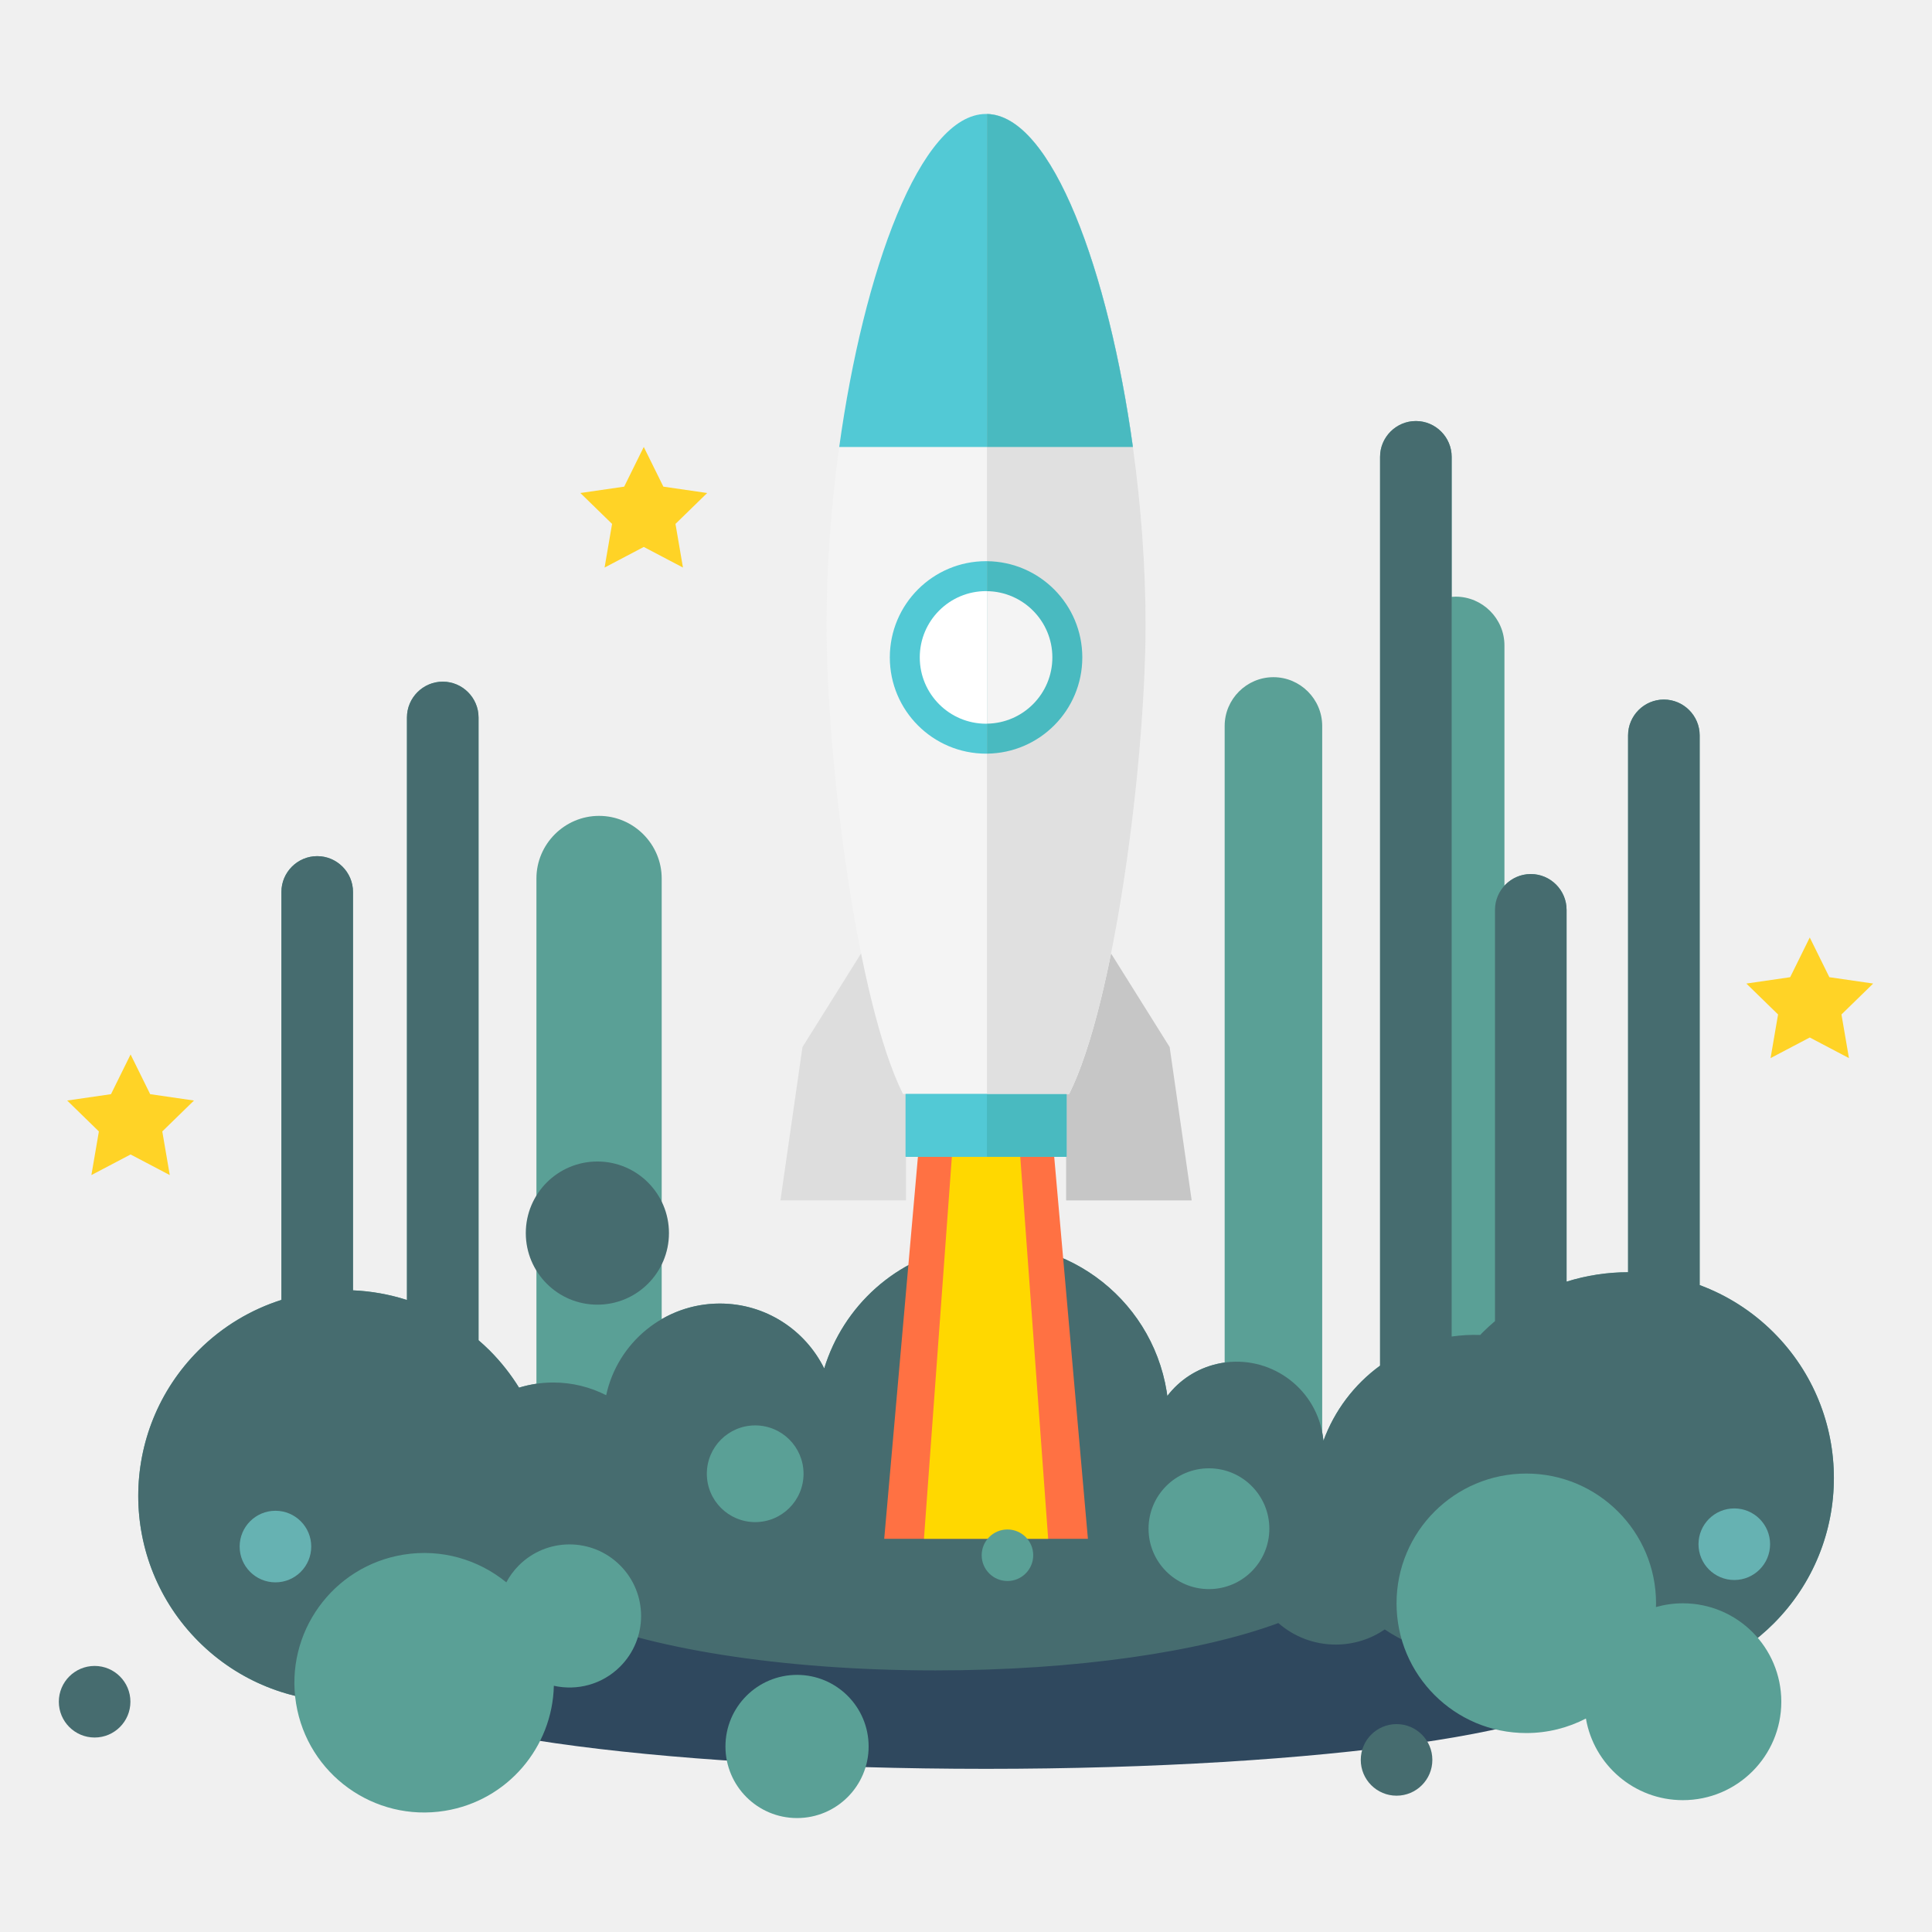
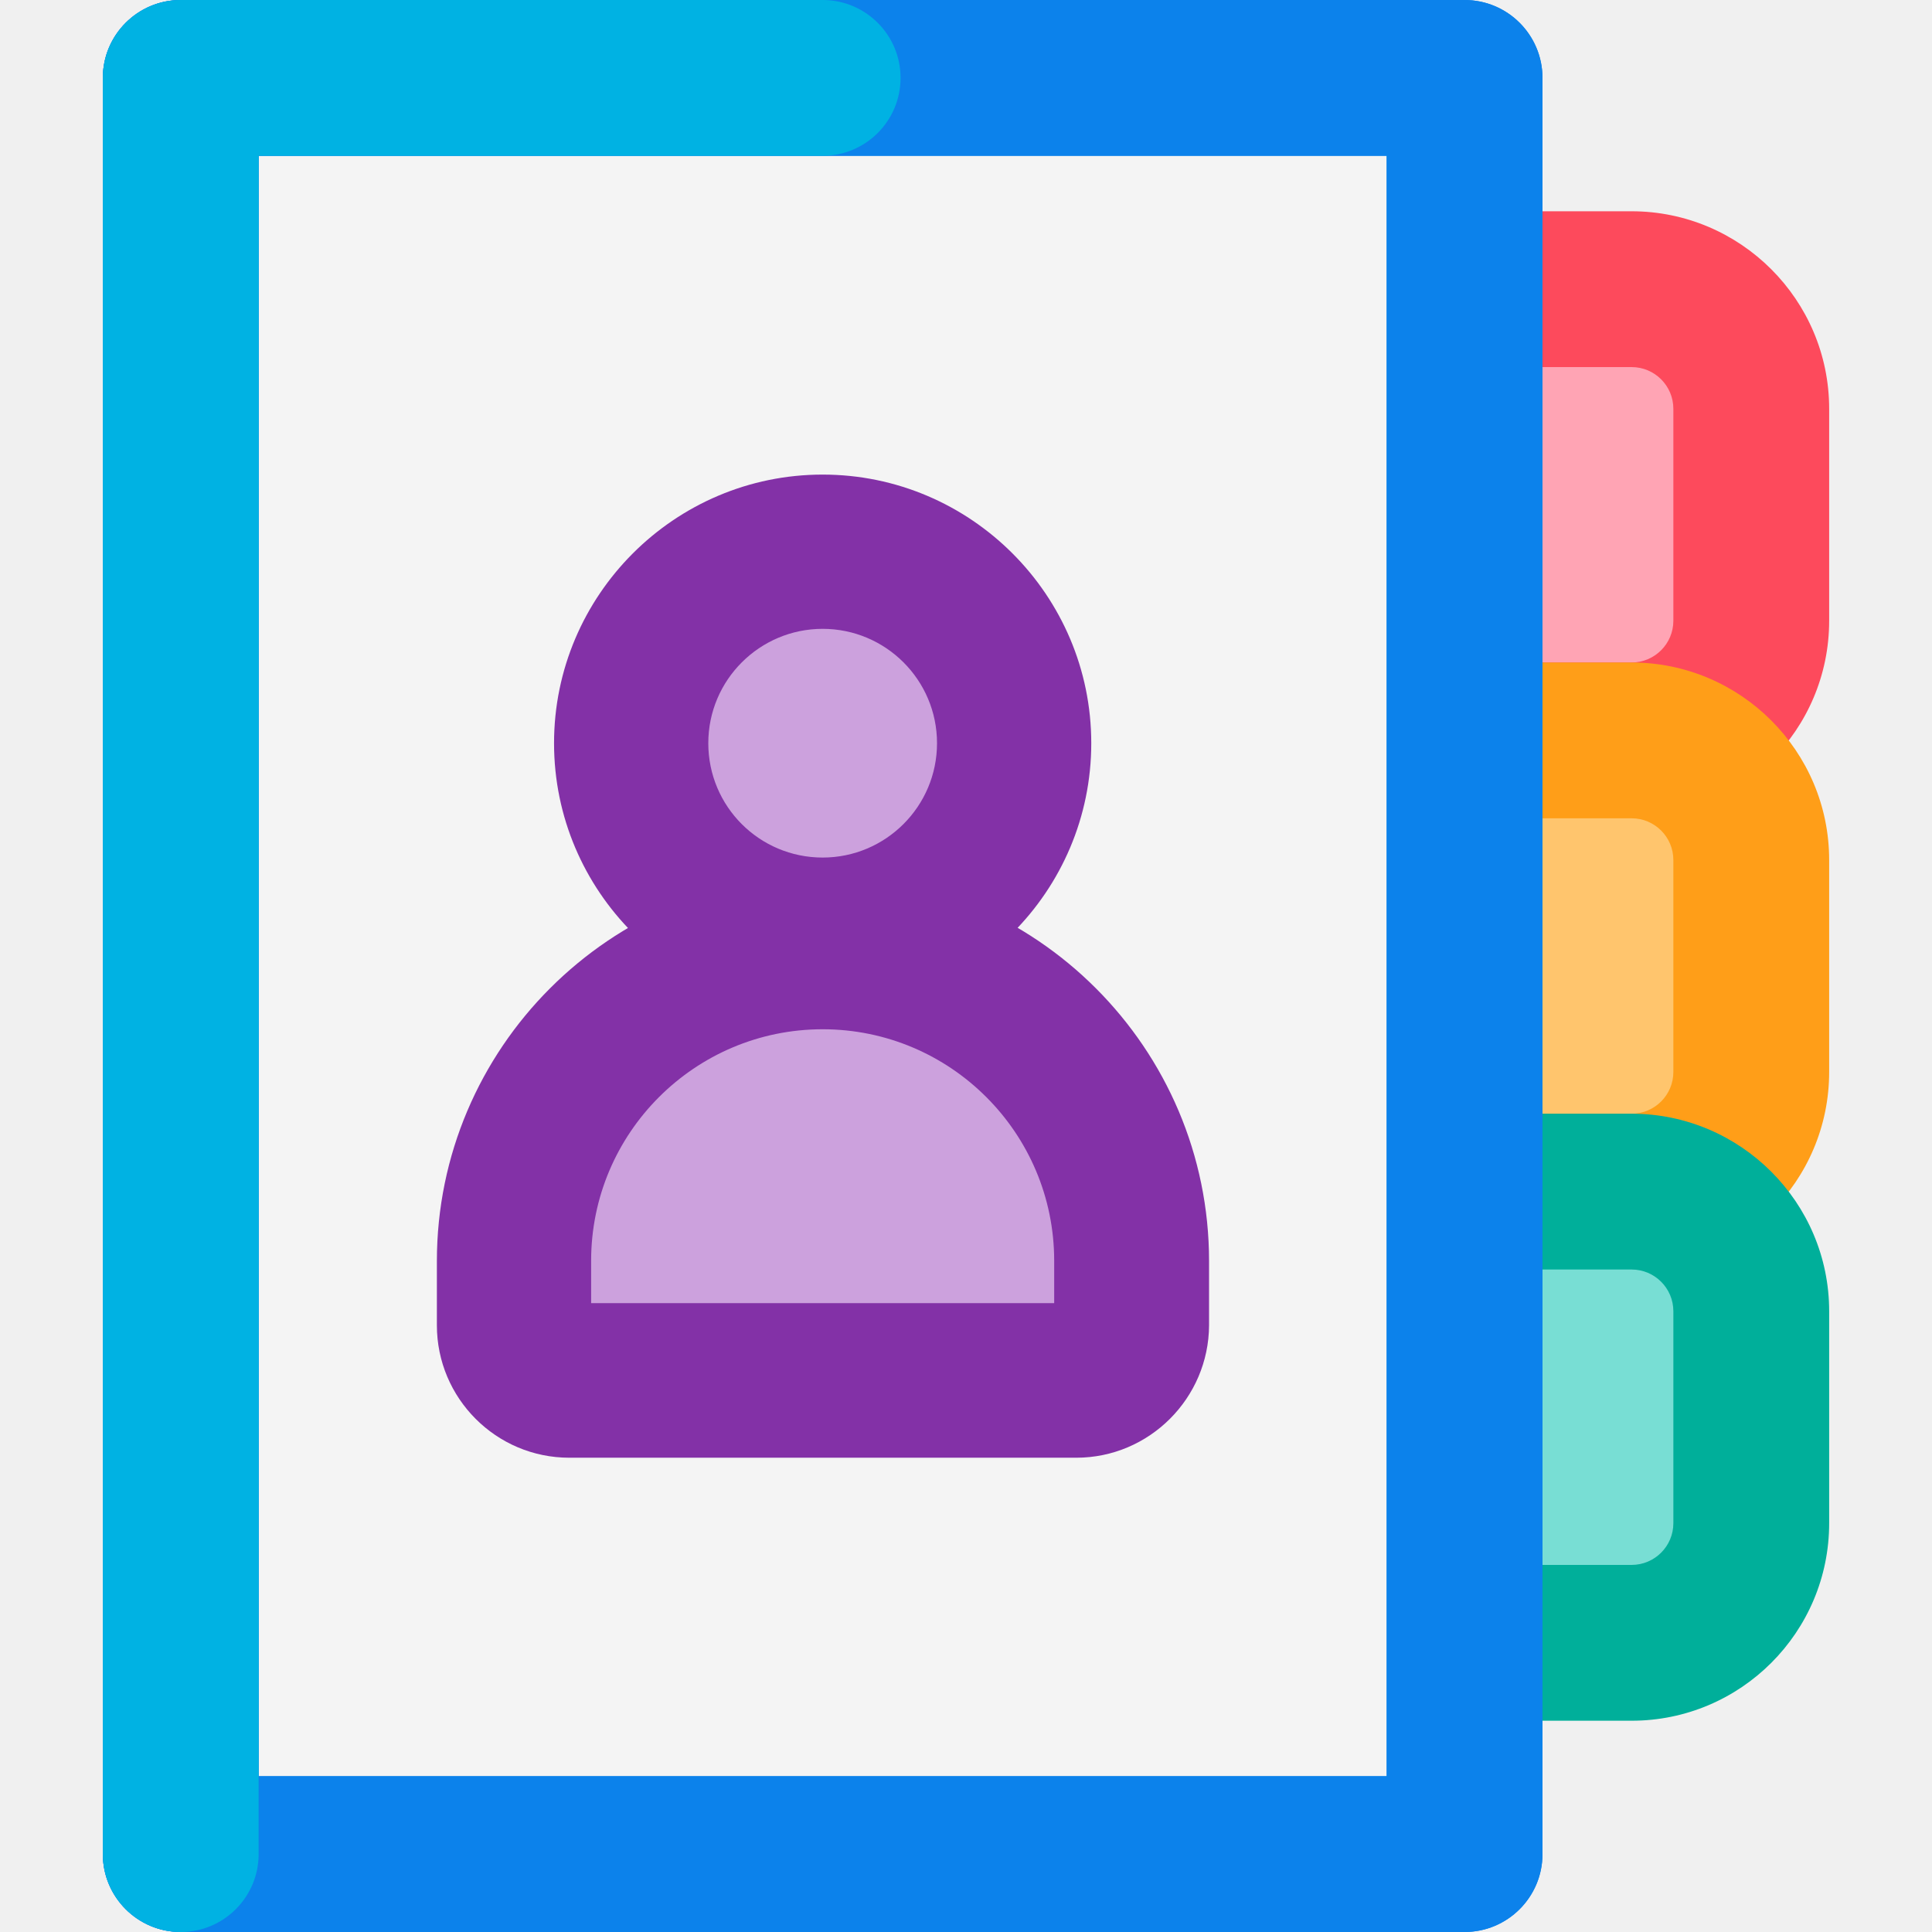
- <svg xmlns="http://www.w3.org/2000/svg" enable-background="new 0 0 512 512" height="512px" id="starship" version="1.1" viewBox="0 0 512 512" width="512px" xml:space="preserve">
-   <path d="M470.023,353.127c-5.742-5.741-12.449-9.92-19.596-12.566V194.875c0-5.216-4.268-9.485-9.484-9.485  s-9.486,4.269-9.486,9.485v142.278c-5.502,0-11,0.842-16.299,2.496v-98.533c0-5.217-4.27-9.485-9.486-9.485  c-2.758,0-5.242,1.2-6.979,3.095v-63.682c0-7.108-5.816-12.924-12.924-12.924c-0.359,0-0.715,0.025-1.066,0.055v-37.109  c0-5.217-4.27-9.485-9.486-9.485s-9.484,4.269-9.484,9.485v240.848c-6.881,5.009-12.104,11.963-15.006,19.898  c-0.072-0.74-0.188-1.484-0.33-2.229V192.385c0-7.108-5.816-12.924-12.924-12.924s-12.924,5.815-12.924,12.924v168.704  c-0.643,0.089-1.287,0.2-1.932,0.346c-5.502,1.243-10.096,4.354-13.27,8.511c-0.053-0.382-0.094-0.763-0.156-1.146  c-4.131-25.458-28.119-42.746-53.577-38.615c-18.157,2.946-32.151,15.996-37.19,32.473c-5.03-10.191-15.521-17.203-27.655-17.203  c-5.616,0-10.879,1.505-15.413,4.13V232.815c0-9.129-7.47-16.599-16.599-16.599c-9.13,0-16.599,7.47-16.599,16.599v133.894  c-1.577,0.23-3.117,0.574-4.607,1.032c-2.174-3.507-4.767-6.827-7.811-9.871c-0.946-0.946-1.928-1.836-2.924-2.698v-165.04  c0-5.217-4.269-9.485-9.485-9.485s-9.485,4.269-9.485,9.485v154.379c-4.653-1.49-9.463-2.35-14.299-2.559v-105.58  c0-5.217-4.269-9.485-9.485-9.485s-9.485,4.269-9.485,9.485v108.115c-8.033,2.56-15.594,7.011-21.966,13.383  c-21.299,21.3-21.299,55.832,0,77.131c21.299,21.3,55.832,21.3,77.131,0c2.674-2.674,5.011-5.557,7.014-8.596  c3.103,1.05,6.423,1.628,9.881,1.628c0.046,0,0.091-0.005,0.138-0.006c3.028,3.172,7.281,5.164,11.984,5.164  c1.737,0,3.413-0.274,4.99-0.775c20.67,6.297,50.687,10.26,84.095,10.26c37.3,0,70.37-4.939,90.929-12.553  c4.063,3.549,9.377,5.704,15.195,5.704c4.824,0,9.301-1.478,13.006-4.004c9.119,6.147,20.592,8.794,32.229,6.467  c0.959-0.192,1.9-0.425,2.83-0.678c21.113,13.558,49.523,11.114,67.992-7.354C491.322,408.959,491.322,374.427,470.023,353.127z" fill="#5AA096" />
-   <ellipse cx="261.316" cy="445.641" fill="#2F485E" rx="161.248" ry="23.12" />
-   <path d="M470.023,353.127c-5.742-5.741-12.449-9.92-19.596-12.566V194.875c0-5.216-4.268-9.485-9.484-9.485  s-9.486,4.269-9.486,9.485v142.278c-5.502,0-11,0.842-16.299,2.496v-98.533c0-5.217-4.27-9.485-9.486-9.485  c-5.215,0-9.484,4.269-9.484,9.485V350.11c-1.127,0.958-2.232,1.953-3.295,3.017c-0.215,0.214-0.412,0.438-0.621,0.653  c-2.494-0.083-5.023,0.044-7.568,0.415V121.064c0-5.217-4.27-9.485-9.486-9.485s-9.484,4.269-9.484,9.485v240.848  c-6.881,5.009-12.104,11.963-15.006,19.898c-0.094-0.97-0.242-1.943-0.461-2.92c-2.814-12.455-15.193-20.271-27.648-17.456  c-5.502,1.243-10.096,4.354-13.27,8.511c-0.053-0.382-0.094-0.763-0.156-1.146c-4.131-25.458-28.119-42.746-53.577-38.615  c-18.157,2.946-32.151,15.996-37.19,32.473c-5.03-10.191-15.521-17.203-27.655-17.203c-14.783,0-27.13,10.408-30.127,24.295  c-4.204-2.148-8.961-3.369-14.007-3.369c-3.162,0-6.212,0.479-9.084,1.362c-2.174-3.507-4.767-6.827-7.811-9.871  c-0.946-0.946-1.928-1.836-2.924-2.698v-165.04c0-5.217-4.269-9.485-9.485-9.485s-9.485,4.269-9.485,9.485v154.379  c-4.653-1.49-9.463-2.35-14.299-2.559v-105.58c0-5.217-4.269-9.485-9.485-9.485s-9.485,4.269-9.485,9.485v108.115  c-8.033,2.56-15.594,7.011-21.966,13.383c-21.299,21.3-21.299,55.832,0,77.131c21.299,21.3,55.832,21.3,77.131,0  c2.674-2.674,5.011-5.557,7.014-8.596c3.103,1.05,6.423,1.628,9.881,1.628c1.493,0,2.958-0.112,4.395-0.317  c19.747,8.964,55.713,14.96,96.813,14.96c37.3,0,70.37-4.939,90.929-12.553c4.063,3.549,9.377,5.704,15.195,5.704  c4.824,0,9.301-1.478,13.006-4.004c9.119,6.147,20.592,8.794,32.229,6.467c0.959-0.192,1.9-0.425,2.83-0.678  c21.113,13.558,49.523,11.114,67.992-7.354C491.322,408.959,491.322,374.427,470.023,353.127z" fill="#466C6F" />
-   <polygon fill="#FF7143" points="279.375,306.554 243.26,306.554 234.326,407.803 288.307,407.803 " />
-   <polygon fill="#FFD800" points="252.254,306.554 244.857,407.803 277.775,407.803 270.379,306.554 " />
-   <rect fill="#52C9D5" height="16.64" width="42.683" x="239.976" y="289.914" />
-   <rect fill="#52C9D5" height="16.64" width="42.683" x="239.976" y="289.914" />
-   <polygon fill="#DDDDDD" points="240.101,318.129 206.822,318.129 212.664,277.477 230.696,248.678 240.101,248.678 " />
-   <polygon fill="#C6C6C6" points="282.533,318.129 315.811,318.129 309.969,277.477 291.938,248.678 282.533,248.678 " />
-   <path d="M261.361,30.2v-0.003c-0.016,0-0.029,0.001-0.045,0.001s-0.029-0.001-0.045-0.001V30.2  c-23.332,0.09-42.231,74.63-42.231,135.282c0,36.209,8.134,100.243,20.256,124.432c0,0,20.469,0,21.975,0c0.053,0,0.086,0,0.09,0  c1.506,0,21.975,0,21.975,0c12.123-24.189,20.258-88.223,20.258-124.432C303.594,104.83,284.693,30.29,261.361,30.2z" fill="#F4F4F4" />
-   <circle cx="261.317" cy="174.222" fill="#52C9D5" r="25.506" />
-   <circle cx="261.316" cy="174.222" fill="#FFFFFF" r="17.57" />
-   <rect fill="#52C9D5" height="16.64" width="42.683" x="239.976" y="289.914" />
-   <path d="M261.316,30.199c-0.016,0-0.029-0.001-0.045-0.001V30.2c-17.46,0.067-32.437,41.827-38.87,88.258h77.829  c-6.432-46.432-21.408-88.191-38.869-88.258v-0.003C261.346,30.197,261.332,30.199,261.316,30.199z" fill="#52C9D5" />
-   <rect fill="#49BAC0" height="16.64" width="21.107" x="261.551" y="289.914" />
-   <path d="M261.551,30.21v259.704c2.533,0,21.785,0,21.785,0c12.123-24.189,20.258-88.223,20.258-124.432  C303.594,104.994,284.795,30.7,261.551,30.21z" fill="#E0E0E0" />
-   <path d="M261.551,148.723v50.999c13.977-0.126,25.271-11.492,25.271-25.5  C286.822,160.214,275.527,148.849,261.551,148.723z" fill="#49BAC0" />
-   <path d="M261.551,156.663v35.117c9.594-0.126,17.336-7.934,17.336-17.559S271.145,156.79,261.551,156.663z" fill="#F4F4F4" />
-   <path d="M261.551,118.458h38.68c-6.41-46.265-21.301-87.885-38.68-88.251V118.458z" fill="#49BAC0" />
-   <circle cx="25.076" cy="450.976" fill="#466C6F" r="9.485" />
-   <circle cx="158.312" cy="326.781" fill="#466C6F" r="18.97" />
-   <circle cx="370.102" cy="466.39" fill="#466C6F" r="9.485" />
-   <circle cx="200.134" cy="390.561" fill="#5AA096" r="12.814" />
-   <circle cx="266.986" cy="412.156" fill="#5AA096" r="6.828" />
-   <circle cx="72.994" cy="409.854" fill="#66B2B2" r="9.485" />
-   <circle cx="459.606" cy="409.232" fill="#66B2B2" r="9.486" />
-   <circle cx="320.383" cy="405.124" fill="#5AA096" r="16.006" />
-   <path d="M445.982,424.892c-2.477,0-4.869,0.353-7.139,0.997c0.01-0.332,0.025-0.662,0.025-0.997  c0-18.99-15.395-34.384-34.385-34.384c-18.988,0-34.383,15.394-34.383,34.384c0,18.989,15.395,34.384,34.383,34.384  c5.699,0,11.068-1.395,15.801-3.848c2.113,12.283,12.811,21.633,25.697,21.633c14.406,0,26.084-11.679,26.084-26.085  S460.389,424.892,445.982,424.892z" fill="#5AA096" />
-   <circle cx="211.224" cy="462.832" fill="#5AA096" r="18.971" />
-   <path d="M164.339,414.839c-7.408-7.408-19.419-7.408-26.828,0c-1.363,1.364-2.471,2.885-3.333,4.503  c-7.359-6.02-17.16-8.981-27.282-7.339c-18.745,3.042-31.474,20.704-28.432,39.448c3.042,18.744,20.703,31.474,39.448,28.432  c16.619-2.697,28.5-16.889,28.863-33.135c6.126,1.368,12.797-0.313,17.564-5.081C171.748,434.259,171.748,422.248,164.339,414.839z" fill="#5AA096" />
-   <polygon fill="#FFD326" points="170.606,118.445 175.799,128.966 187.409,130.653 179.008,138.842 180.991,150.406 170.606,144.946   160.221,150.406 162.205,138.842 153.803,130.653 165.414,128.966 " />
-   <polygon fill="#FFD326" points="479.605,248.445 484.799,258.966 496.408,260.652 488.008,268.842 489.99,280.406 479.605,274.946   469.221,280.406 471.205,268.842 462.803,260.652 474.414,258.966 " />
-   <polygon fill="#FFD326" points="34.606,279.445 39.799,289.966 51.409,291.652 43.008,299.842 44.991,311.406 34.606,305.946   24.221,311.406 26.205,299.842 17.803,291.652 29.414,289.966 " />
+ <svg xmlns="http://www.w3.org/2000/svg" id="Layer_1" style="enable-background:new 0 0 62 62;" version="1.1" viewBox="0 0 62 62" xml:space="preserve">
+   <style type="text/css">
+ 	.st0{fill:#5FD2FF;}
+ 	.st1{fill:#FFFFFF;}
+ 	.st2{fill:#0082ED;}
+ 	.st3{fill:#2BA8FC;}
+ 	.st4{fill:#CECECE;}
+ 	.st5{fill:#F92B75;}
+ 	.st6{fill:#3BB0FF;}
+ 	.st7{fill:#CE004F;}
+ 	.st8{fill:none;stroke:#ED0C68;stroke-width:5;stroke-linecap:round;stroke-linejoin:round;stroke-miterlimit:10;}
+ 	.st9{fill:#ED0C68;}
+ 	.st10{fill:#78DED4;}
+ 	.st11{fill:#1E5363;}
+ 	.st12{fill:#54C8E8;}
+ 	.st13{fill:#F4F4F4;}
+ 	.st14{fill:#0C82EB;}
+ 	.st15{fill:#00B2E3;}
+ 	.st16{fill:#68A2B9;}
+ 	.st17{fill:#A2C5D3;}
+ 	.st18{fill:#76777A;}
+ 	.st19{fill:#A7A8A9;}
+ 	.st20{fill:#D6D6D6;}
+ 	.st21{fill:none;stroke:#F92B75;stroke-width:5;stroke-linecap:round;stroke-linejoin:round;stroke-miterlimit:10;}
+ 	.st22{fill:#FD4A5C;}
+ 	.st23{fill:#FF8E9F;}
+ 	.st24{fill:none;stroke:#F458A3;stroke-width:5;stroke-linecap:round;stroke-linejoin:round;stroke-miterlimit:10;}
+ 	.st25{fill:#FFB259;}
+ 	.st26{fill:#F32735;}
+ 	.st27{fill:#FF9E18;}
+ 	.st28{fill:#FFC27A;}
+ 	.st29{fill:#FFC56D;}
+ 	.st30{fill:none;stroke:#FD4A5C;stroke-width:5;stroke-linecap:round;stroke-linejoin:round;stroke-miterlimit:10;}
+ 	.st31{fill:#0069A7;}
+ 	.st32{fill:#D8D8D8;}
+ 	.st33{fill:#8CB7C9;}
+ 	.st34{fill:#65BAAF;}
+ 	.st35{fill:#00AF9A;}
+ 	.st36{fill:#00C4B3;}
+ 	.st37{fill:#19D3C5;}
+ 	.st38{fill:none;stroke:#54C8E8;stroke-width:5;stroke-linecap:round;stroke-linejoin:round;stroke-miterlimit:10;}
+ 	.st39{fill:#8331A7;}
+ 	.st40{fill:#009383;}
+ 	.st41{fill:#98989A;}
+ 	.st42{fill:#636569;}
+ 	.st43{fill:#898A8D;}
+ 	.st44{fill:#FFB548;}
+ 	.st45{fill:none;stroke:#FFB548;stroke-width:5;stroke-linecap:round;stroke-linejoin:round;stroke-miterlimit:10;}
+ 	.st46{fill:#ED40A9;}
+ 	.st47{fill:#CB007B;}
+ 	.st48{fill:#E50695;}
+ 	.st49{fill:#D7282F;}
+ 	.st50{fill:#E5E5E5;}
+ 	.st51{fill:#FFA4B4;}
+ 	.st52{fill:#F6A7D7;}
+ 	.st53{fill:#F478C4;}
+ 	.st54{fill:#E0C7E6;}
+ 	.st55{fill:#B980D0;}
+ 	.st56{fill:#D9B7E2;}
+ 	.st57{fill:#BADF93;}
+ 	.st58{fill:#4C9C2E;}
+ 	.st59{fill:#3DAE2B;}
+ 	.st60{fill:#AADA91;}
+ 	.st61{fill:#6ABF4B;}
+ 	.st62{fill:#EFB8A9;}
+ 	.st63{fill:#FECB8B;}
+ 	.st64{fill:#BDE8EF;}
+ 	.st65{fill:#CCA1DD;}
+ 	.st66{fill:#B2B2B2;}
+ 	.st67{fill:none;stroke:#FF8300;stroke-width:5;stroke-linecap:round;stroke-linejoin:round;stroke-miterlimit:10;}
+ 	.st68{fill:none;stroke:#FF9E18;stroke-width:5;stroke-linecap:round;stroke-linejoin:round;stroke-miterlimit:10;}
+ 	.st69{fill:#96DAEA;}
+ 	.st70{fill:#FF8300;}
+ 	.st71{fill:none;stroke:#6ABF4B;stroke-width:5;stroke-linecap:round;stroke-linejoin:round;stroke-miterlimit:10;}
+ 	.st72{fill:none;}
+ 	.st73{fill:#444444;}
+ 	.st74{fill:#FDCF85;}
+ </style>
+   <g>
+     <path class="st51" d="M52.36,23.76h-8.19V9.28h8.19c2.12,0,3.84,1.72,3.84,3.84v6.8C56.2,22.04,54.48,23.76,52.36,23.76z" />
+     <path class="st22" d="M52.36,26.26h-8.19c-1.38,0-2.5-1.12-2.5-2.5V9.28c0-1.38,1.12-2.5,2.5-2.5h8.19c3.49,0,6.34,2.84,6.34,6.34   v6.8C58.7,23.42,55.86,26.26,52.36,26.26z M46.67,21.26h5.69c0.74,0,1.34-0.6,1.34-1.34v-6.8c0-0.74-0.6-1.34-1.34-1.34h-5.69   V21.26z" />
+     <path class="st29" d="M52.36,38.24h-8.19V23.76h8.19c2.12,0,3.84,1.72,3.84,3.84v6.8C56.2,36.52,54.48,38.24,52.36,38.24z" />
+     <path class="st27" d="M52.36,40.74h-8.19c-1.38,0-2.5-1.12-2.5-2.5V23.76c0-1.38,1.12-2.5,2.5-2.5h8.19c3.49,0,6.34,2.84,6.34,6.34   v6.8C58.7,37.9,55.86,40.74,52.36,40.74z M46.67,35.74h5.69c0.74,0,1.34-0.6,1.34-1.34v-6.8c0-0.74-0.6-1.34-1.34-1.34h-5.69V35.74   z" />
+     <path class="st10" d="M52.36,52.72h-8.19V38.24h8.19c2.12,0,3.84,1.72,3.84,3.84v6.8C56.2,51,54.48,52.72,52.36,52.72z" />
+     <path class="st35" d="M52.36,55.22h-8.19c-1.38,0-2.5-1.12-2.5-2.5V38.24c0-1.38,1.12-2.5,2.5-2.5h8.19c3.49,0,6.34,2.84,6.34,6.34   v6.8C58.7,52.38,55.86,55.22,52.36,55.22z M46.67,50.22h5.69c0.74,0,1.34-0.6,1.34-1.34v-6.8c0-0.74-0.6-1.34-1.34-1.34h-5.69   V50.22z" />
+     <g>
+       <rect class="st13" height="57" width="41.2" x="5.8" y="2.5" />
+       <rect class="st13" height="57" width="41.2" x="5.8" y="2.5" />
+     </g>
+     <g>
+       <path class="st14" d="M47,62H5.8c-1.38,0-2.5-1.12-2.5-2.5v-57C3.3,1.12,4.42,0,5.8,0H47c1.38,0,2.5,1.12,2.5,2.5v57    C49.5,60.88,48.38,62,47,62z M8.3,57h36.2V5H8.3V57z" />
+       <path class="st14" d="M47,62H5.8c-1.38,0-2.5-1.12-2.5-2.5v-57C3.3,1.12,4.42,0,5.8,0H47c1.38,0,2.5,1.12,2.5,2.5v57    C49.5,60.88,48.38,62,47,62z M8.3,57h36.2V5H8.3V57z" />
+     </g>
+     <path class="st15" d="M5.8,62c-1.38,0-2.5-1.12-2.5-2.5v-57C3.3,1.12,4.42,0,5.8,0h20.6c1.38,0,2.5,1.12,2.5,2.5S27.78,5,26.4,5   H8.3v54.5C8.3,60.88,7.18,62,5.8,62z" />
+     <circle class="st65" cx="26.4" cy="23.84" r="6.14" />
+     <path class="st39" d="M26.4,32.47c-4.75,0-8.62-3.87-8.62-8.62s3.87-8.62,8.62-8.62s8.62,3.87,8.62,8.62S31.16,32.47,26.4,32.47z    M26.4,20.18c-2.02,0-3.67,1.64-3.67,3.67s1.64,3.67,3.67,3.67c2.02,0,3.67-1.64,3.67-3.67S28.42,20.18,26.4,20.18z" />
+     <path class="st65" d="M34.54,44.3H18.27c-0.98,0-1.78-0.8-1.78-1.78v-2.06c0-5.47,4.44-9.91,9.91-9.91h0   c5.47,0,9.91,4.44,9.91,9.91v2.06C36.31,43.51,35.52,44.3,34.54,44.3z" />
+     <path class="st65" d="M34.54,44.3H18.27c-0.98,0-1.78-0.8-1.78-1.78v-2.06c0-5.47,4.44-9.91,9.91-9.91h0   c5.47,0,9.91,4.44,9.91,9.91v2.06C36.31,43.51,35.52,44.3,34.54,44.3z" />
+     <path class="st39" d="M34.54,46.78H18.27c-2.35,0-4.25-1.91-4.25-4.25v-2.06c0-6.83,5.56-12.39,12.39-12.39   c6.83,0,12.39,5.56,12.39,12.39v2.06C38.79,44.87,36.88,46.78,34.54,46.78z M18.97,41.82h14.86v-1.36c0-4.1-3.33-7.43-7.43-7.43   s-7.43,3.33-7.43,7.43V41.82z" />
+   </g>
</svg>
